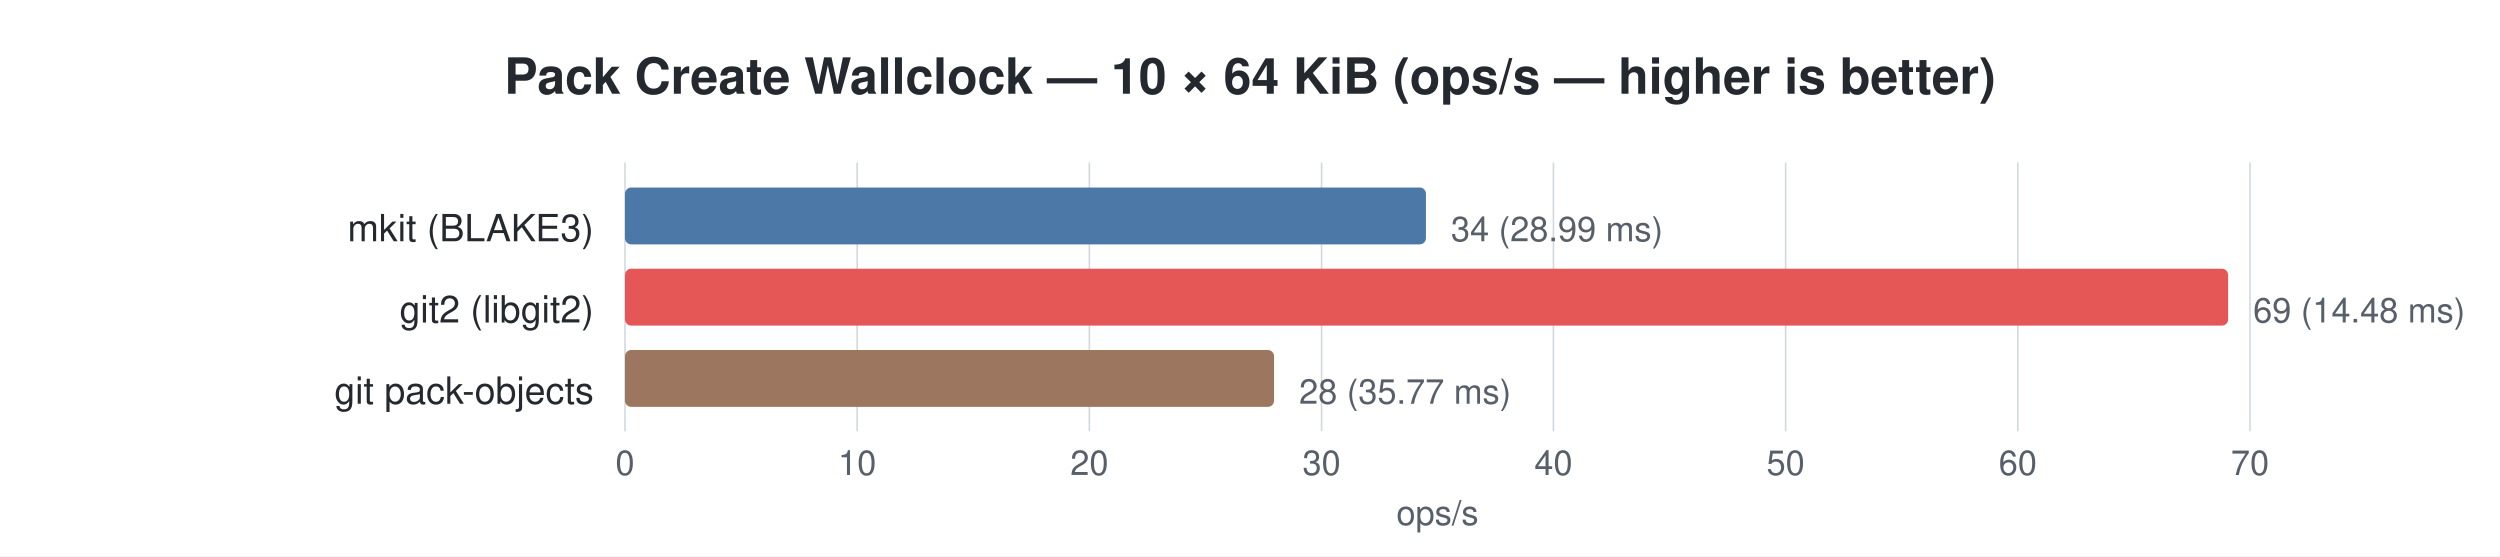
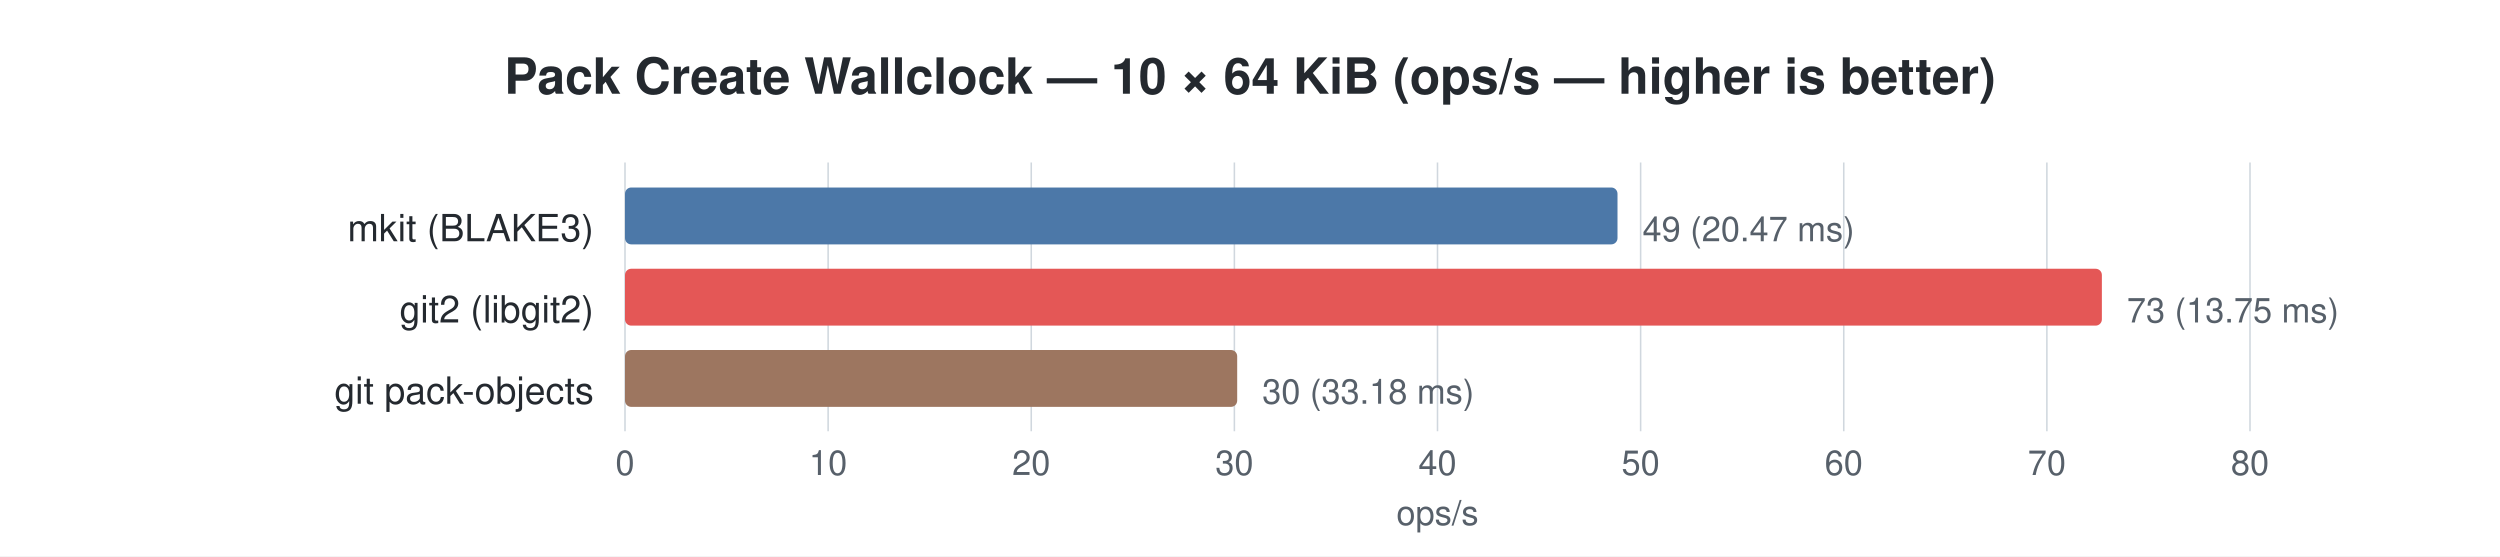
<svg xmlns="http://www.w3.org/2000/svg" width="800" height="178" viewBox="0 0 800 178">
  <style>
text { font-family: -apple-system, BlinkMacSystemFont, "Segoe UI", Helvetica, Arial, sans-serif; }
.title { font-size: 16px; font-weight: 600; fill: #24292f; }
.label { font-size: 12px; fill: #24292f; }
.value { font-size: 11px; fill: #57606a; }
.axis-label { font-size: 11px; fill: #57606a; }
.grid { stroke: #d0d7de; stroke-width: 0.5; }
</style>
  <rect width="100%" height="100%" fill="white" />
  <text x="400.0" y="30" text-anchor="middle" class="title">Pack Create Wallclock — 10 × 64 KiB (ops/s — higher is better)</text>
  <line x1="200.0" y1="52.0" x2="200.0" y2="138.0" class="grid" />
  <text x="200.0" y="152.0" text-anchor="middle" class="axis-label">0</text>
-   <line x1="274.3" y1="52.0" x2="274.3" y2="138.0" class="grid" />
-   <text x="274.3" y="152.0" text-anchor="middle" class="axis-label">10</text>
-   <line x1="348.6" y1="52.0" x2="348.6" y2="138.0" class="grid" />
-   <text x="348.6" y="152.0" text-anchor="middle" class="axis-label">20</text>
-   <line x1="422.9" y1="52.0" x2="422.9" y2="138.0" class="grid" />
-   <text x="422.9" y="152.0" text-anchor="middle" class="axis-label">30</text>
-   <line x1="497.1" y1="52.0" x2="497.1" y2="138.0" class="grid" />
-   <text x="497.1" y="152.0" text-anchor="middle" class="axis-label">40</text>
-   <line x1="571.4" y1="52.0" x2="571.4" y2="138.0" class="grid" />
-   <text x="571.4" y="152.0" text-anchor="middle" class="axis-label">50</text>
-   <line x1="645.7" y1="52.0" x2="645.7" y2="138.0" class="grid" />
-   <text x="645.7" y="152.0" text-anchor="middle" class="axis-label">60</text>
+   <line x1="265.0" y1="52.0" x2="265.0" y2="138.0" class="grid" />
+   <text x="265.0" y="152.0" text-anchor="middle" class="axis-label">10</text>
+   <line x1="330.0" y1="52.0" x2="330.0" y2="138.0" class="grid" />
+   <text x="330.0" y="152.0" text-anchor="middle" class="axis-label">20</text>
+   <line x1="395.0" y1="52.0" x2="395.0" y2="138.0" class="grid" />
+   <text x="395.0" y="152.0" text-anchor="middle" class="axis-label">30</text>
+   <line x1="460.0" y1="52.0" x2="460.0" y2="138.0" class="grid" />
+   <text x="460.0" y="152.0" text-anchor="middle" class="axis-label">40</text>
+   <line x1="525.0" y1="52.0" x2="525.0" y2="138.0" class="grid" />
+   <text x="525.0" y="152.0" text-anchor="middle" class="axis-label">50</text>
+   <line x1="590.0" y1="52.0" x2="590.0" y2="138.0" class="grid" />
+   <text x="590.0" y="152.0" text-anchor="middle" class="axis-label">60</text>
+   <line x1="655.0" y1="52.0" x2="655.0" y2="138.0" class="grid" />
+   <text x="655.0" y="152.0" text-anchor="middle" class="axis-label">70</text>
  <line x1="720.0" y1="52.0" x2="720.0" y2="138.0" class="grid" />
-   <text x="720.0" y="152.0" text-anchor="middle" class="axis-label">70</text>
+   <text x="720.0" y="152.0" text-anchor="middle" class="axis-label">80</text>
  <text x="460.0" y="168.0" text-anchor="middle" class="axis-label">ops/s</text>
  <text x="190.0" y="77.2" text-anchor="end" class="label">mkit (BLAKE3)</text>
-   <rect x="200.0" y="60.0" width="256.3" height="18.2" rx="2" fill="#4C78A8" />
-   <text x="464.3" y="77.2" class="value">34 (28.99 ms)</text>
+   <rect x="200.0" y="60.0" width="317.6" height="18.2" rx="2" fill="#4C78A8" />
+   <text x="525.6" y="77.2" class="value">49 (20.47 ms)</text>
  <text x="190.0" y="103.2" text-anchor="end" class="label">git2 (libgit2)</text>
-   <rect x="200.0" y="86.0" width="513.0" height="18.2" rx="2" fill="#E45756" />
-   <text x="721.0" y="103.2" class="value">69 (14.48 ms)</text>
+   <rect x="200.0" y="86.0" width="472.6" height="18.2" rx="2" fill="#E45756" />
+   <text x="680.6" y="103.2" class="value">73 (13.75 ms)</text>
  <text x="190.0" y="129.2" text-anchor="end" class="label">git pack-objects</text>
-   <rect x="200.0" y="112.0" width="207.7" height="18.2" rx="2" fill="#9D7660" />
-   <text x="415.7" y="129.2" class="value">28 (35.77 ms)</text>
+   <rect x="200.0" y="112.0" width="195.9" height="18.2" rx="2" fill="#9D7660" />
+   <text x="403.9" y="129.2" class="value">30 (33.18 ms)</text>
</svg>
